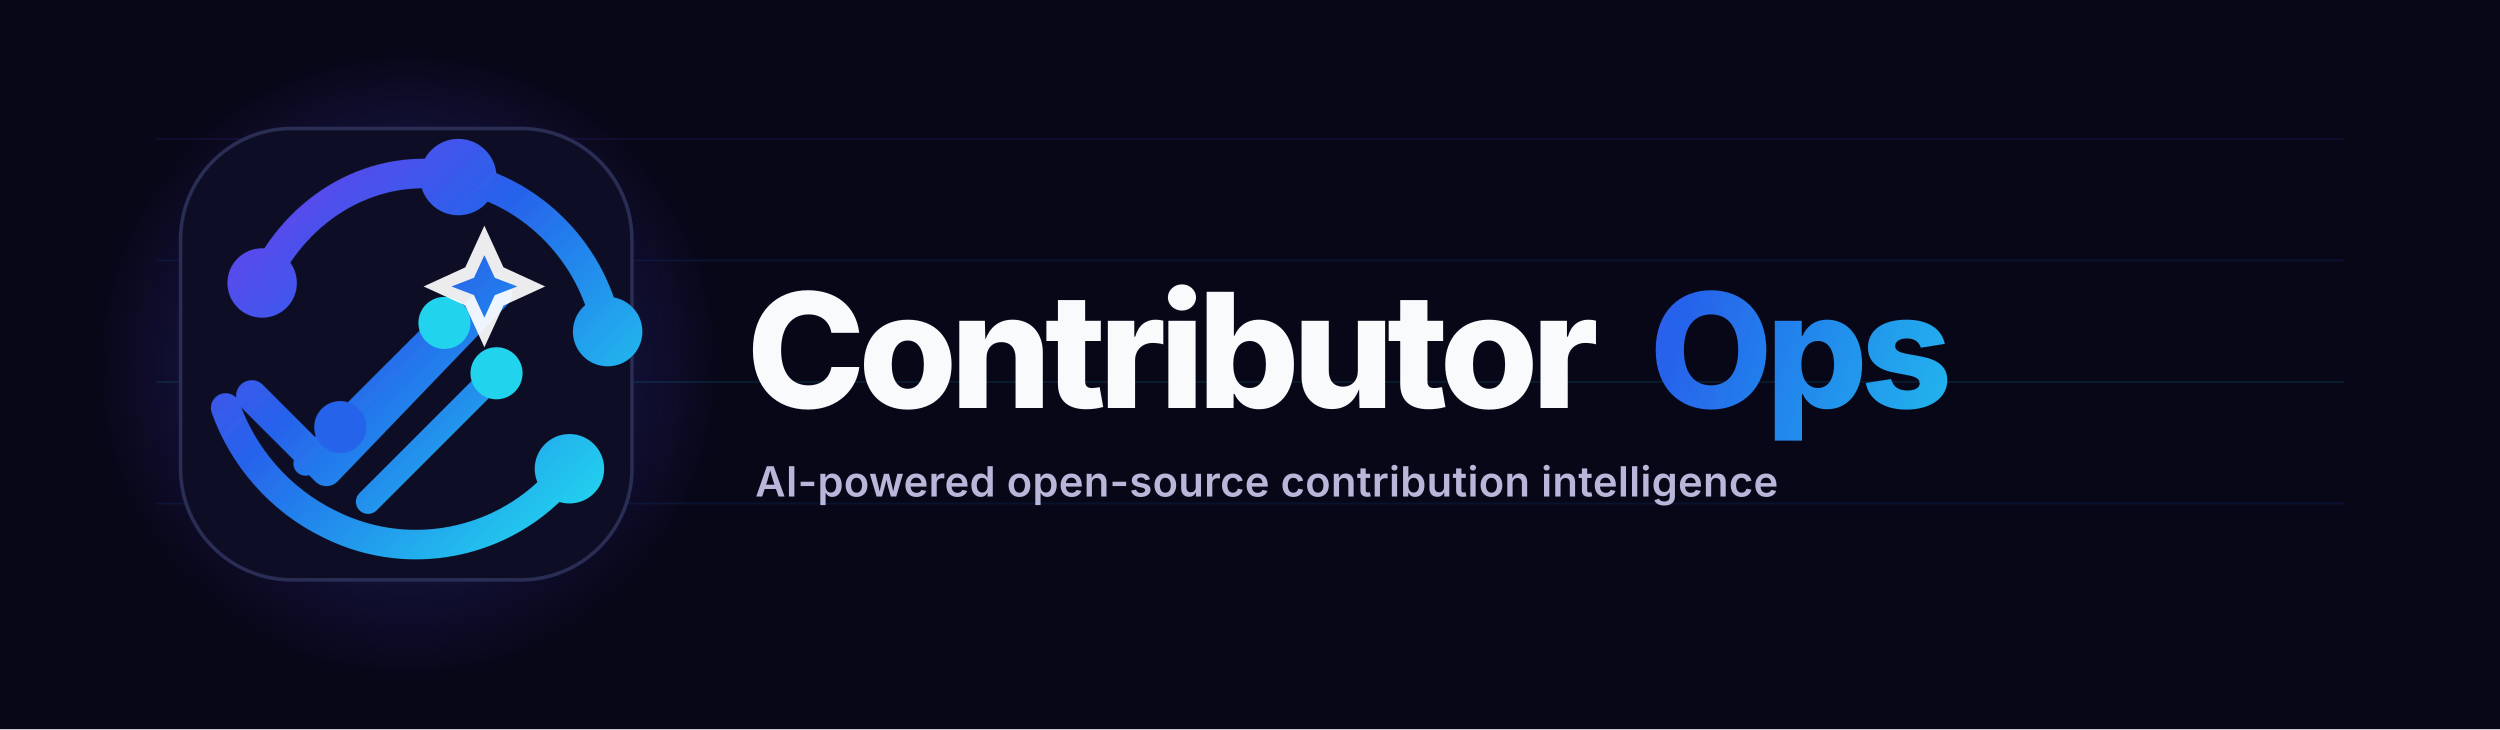
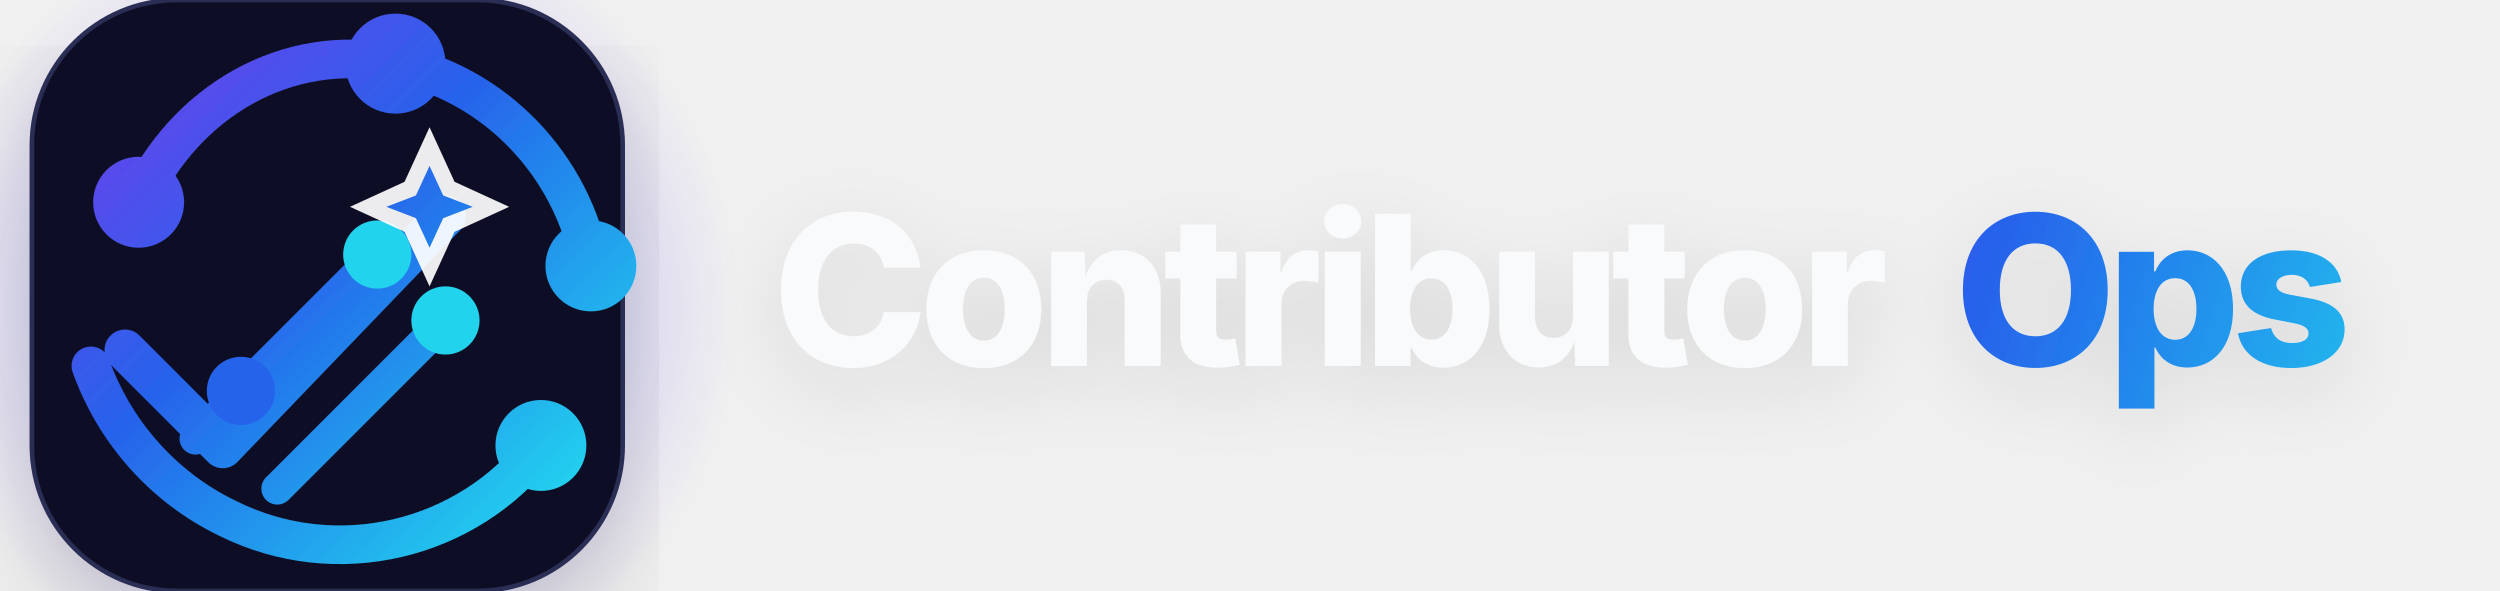
- <svg xmlns="http://www.w3.org/2000/svg" width="1440" height="420" viewBox="0 0 1440 420" fill="none" role="img" aria-labelledby="title desc">
+ <svg xmlns="http://www.w3.org/2000/svg" width="1100" height="260" viewBox="90 74 1100 260" fill="none" role="img" aria-labelledby="title desc">
  <defs>
    <linearGradient id="aiGradient" x1="110" y1="90" x2="325" y2="310" gradientUnits="userSpaceOnUse">
      <stop offset="0" stop-color="#7C3AED" />
      <stop offset="0.48" stop-color="#2563EB" />
      <stop offset="1" stop-color="#22D3EE" />
    </linearGradient>
    <linearGradient id="opsGradient" x1="770" y1="128" x2="1180" y2="260" gradientUnits="userSpaceOnUse">
      <stop offset="0" stop-color="#7C3AED" />
      <stop offset="0.48" stop-color="#2563EB" />
      <stop offset="1" stop-color="#22D3EE" />
    </linearGradient>
    <radialGradient id="softGlow" cx="0" cy="0" r="1" gradientUnits="userSpaceOnUse" gradientTransform="translate(235 210) rotate(90) scale(180)">
      <stop stop-color="#22D3EE" stop-opacity="0.52" />
      <stop offset="0.45" stop-color="#2563EB" stop-opacity="0.29" />
      <stop offset="1" stop-color="#7C3AED" stop-opacity="0" />
    </radialGradient>
    <filter id="cardShadow" x="50" y="40" width="330" height="330" filterUnits="userSpaceOnUse" color-interpolation-filters="sRGB">
      <feDropShadow dx="0" dy="20" stdDeviation="24" flood-color="#000000" flood-opacity="0.16" />
    </filter>
    <filter id="textShadow" x="400" y="80" width="850" height="220" filterUnits="userSpaceOnUse" color-interpolation-filters="sRGB">
      <feDropShadow dx="0" dy="10" stdDeviation="16" flood-color="#000000" flood-opacity="0.10" />
    </filter>
  </defs>
-   <rect width="1440" height="420" rx="0" fill="#070718" />
  <circle cx="235" cy="210" r="190" fill="url(#softGlow)" />
-   <g opacity="0.12">
-     <path d="M90 80H1350" stroke="#7C3AED" stroke-width="1" />
-     <path d="M90 150H1350" stroke="#2563EB" stroke-width="1" />
-     <path d="M90 220H1350" stroke="#22D3EE" stroke-width="1" />
-     <path d="M90 290H1350" stroke="#2563EB" stroke-width="1" />
-   </g>
  <g filter="url(#cardShadow)">
    <rect x="104" y="74" width="260" height="260" rx="64" fill="#101126" stroke="#2B2D55" stroke-width="2" />
    <path d="M151 163C171 119 216 92 264 102C308 111 342 147 350 191" stroke="url(#aiGradient)" stroke-width="17" stroke-linecap="round" />
    <path d="M328 270C296 312 238 326 190 302C161 288 140 263 130 235" stroke="url(#aiGradient)" stroke-width="17" stroke-linecap="round" />
    <path d="M145 228L188 271L286 169" stroke="url(#aiGradient)" stroke-width="18" stroke-linecap="round" stroke-linejoin="round" />
    <path d="M196 246L256 186" stroke="url(#aiGradient)" stroke-width="14" stroke-linecap="round" />
    <path d="M212 289L286 215" stroke="url(#aiGradient)" stroke-width="14" stroke-linecap="round" />
    <path d="M176 267L238 205" stroke="url(#aiGradient)" stroke-width="14" stroke-linecap="round" />
    <circle cx="151" cy="163" r="20" fill="url(#aiGradient)" />
    <circle cx="264" cy="102" r="22" fill="url(#aiGradient)" />
    <circle cx="350" cy="191" r="20" fill="url(#aiGradient)" />
    <circle cx="328" cy="270" r="20" fill="url(#aiGradient)" />
    <circle cx="196" cy="246" r="15" fill="#2563EB" />
    <circle cx="256" cy="186" r="15" fill="#22D3EE" />
    <circle cx="286" cy="215" r="15" fill="#22D3EE" />
    <path d="M279 130L290 154L314 165L290 176L279 200L268 176L244 165L268 154L279 130Z" fill="#FFFFFF" opacity="0.92" />
    <path d="M279 147L285 160L298 165L285 170L279 183L273 170L260 165L273 160L279 147Z" fill="url(#aiGradient)" />
  </g>
  <g filter="url(#textShadow)">
    <text x="430" y="235" font-family="Inter, Space Grotesk, Segoe UI, Arial, sans-serif" font-size="92" font-weight="800" letter-spacing="-4" fill="#F8FAFC">Contributor</text>
    <text x="950" y="235" font-family="Inter, Space Grotesk, Segoe UI, Arial, sans-serif" font-size="92" font-weight="800" letter-spacing="-4" fill="url(#opsGradient)">Ops</text>
-     <text x="435" y="286" font-family="Inter, Segoe UI, Arial, sans-serif" font-size="24" font-weight="600" letter-spacing="0.2" fill="#B8B7D9">AI-powered open-source contribution intelligence</text>
  </g>
</svg>
